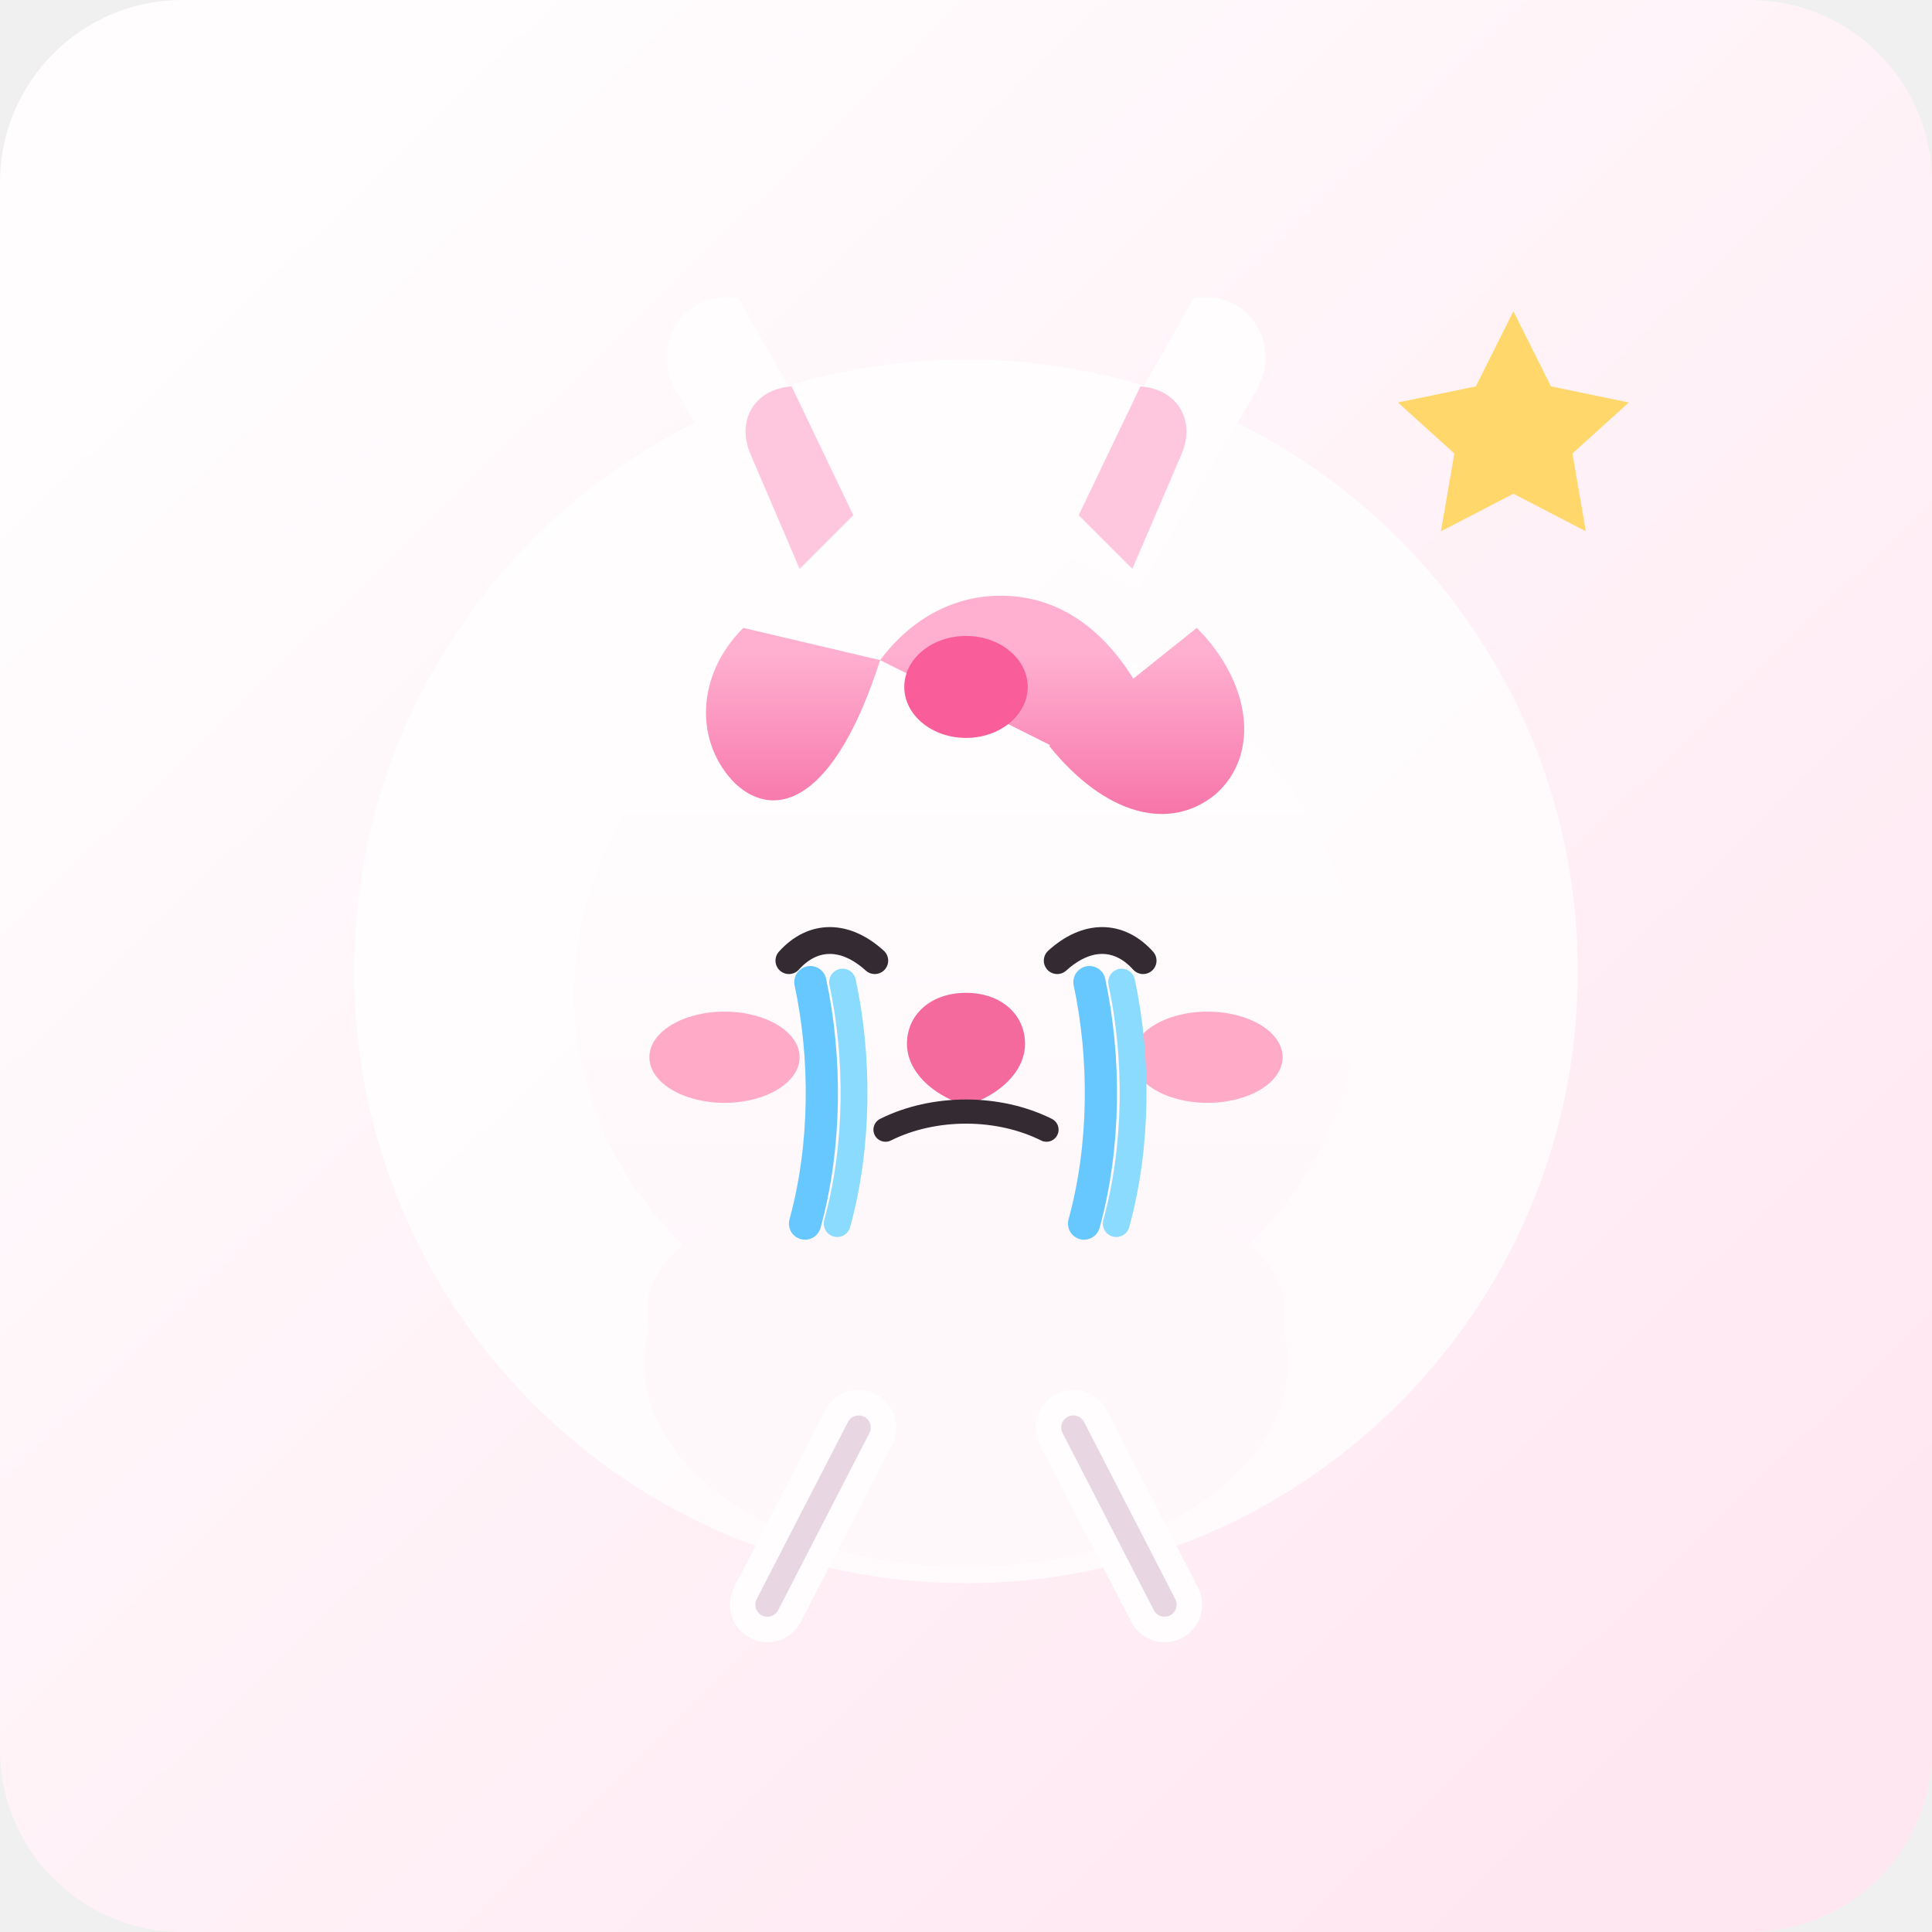
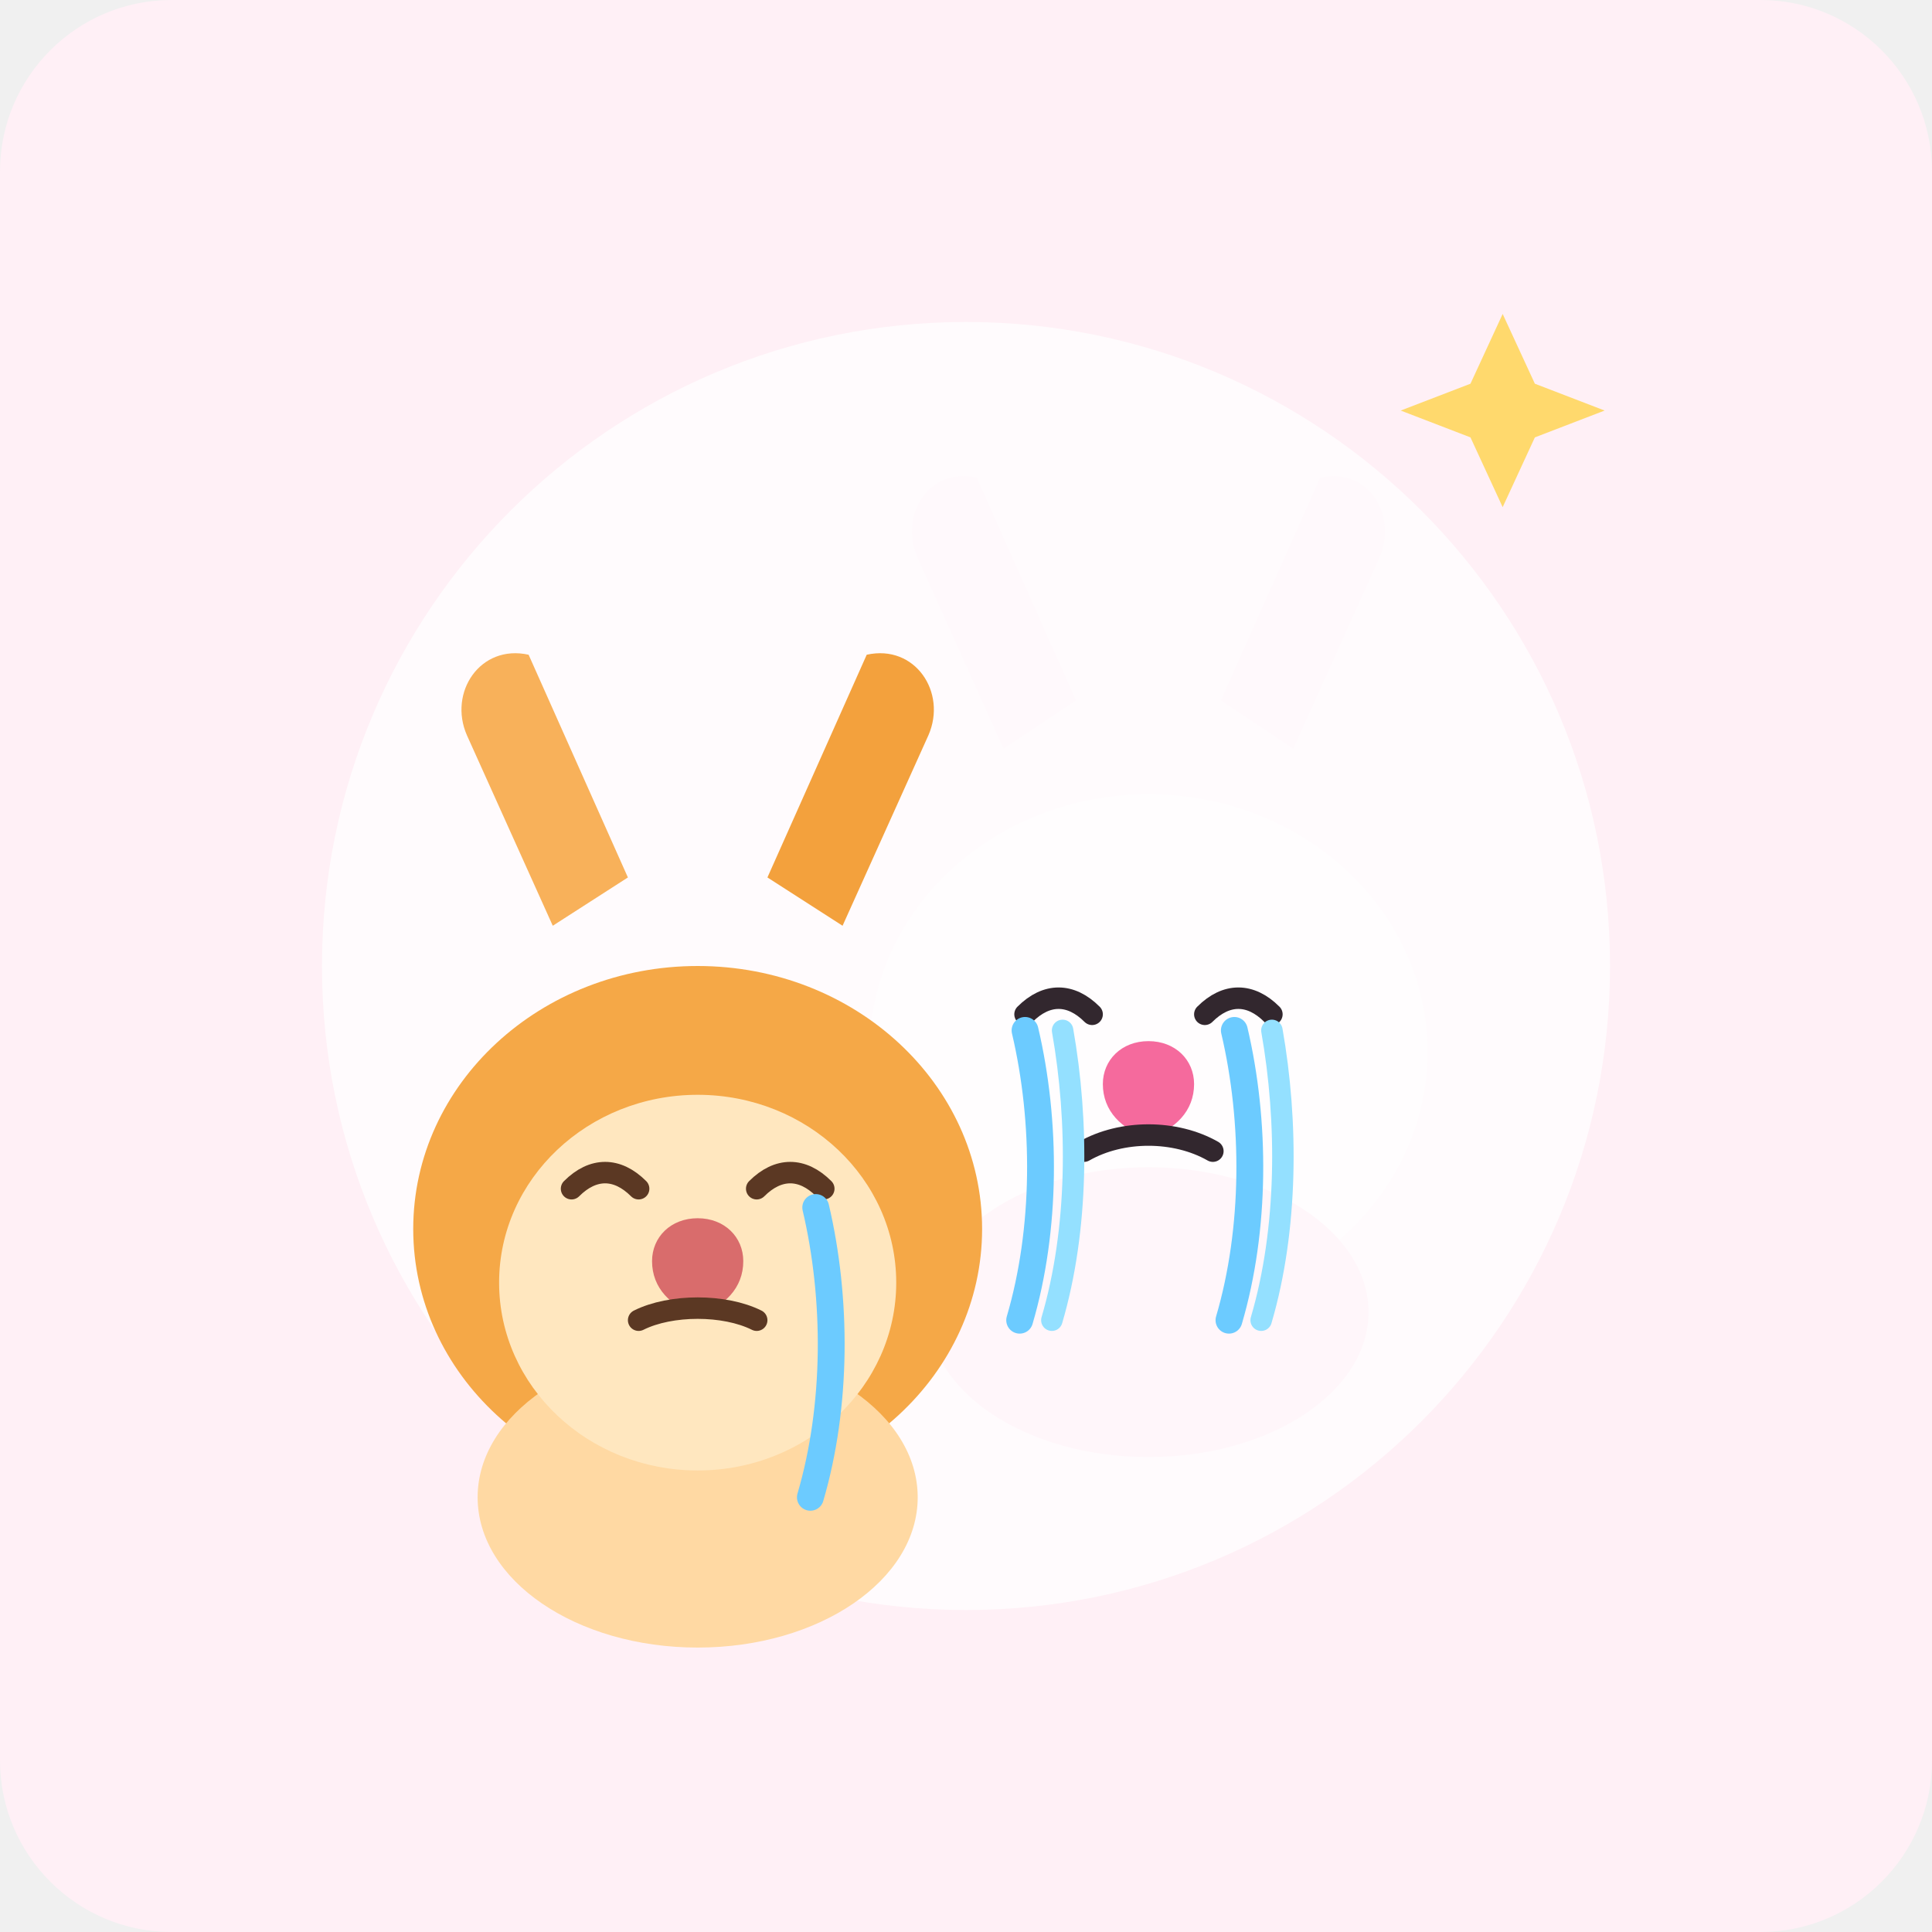
<svg xmlns="http://www.w3.org/2000/svg" width="720" height="720" viewBox="0 0 720 720" fill="none">
-   <defs>
-     <linearGradient id="bg" x1="90" y1="90" x2="632" y2="648" gradientUnits="userSpaceOnUse">
-       <stop stop-color="#FFFDFE" />
-       <stop offset="1" stop-color="#FFE7F1" />
-     </linearGradient>
-     <linearGradient id="fur" x1="360" y1="180" x2="360" y2="548" gradientUnits="userSpaceOnUse">
-       <stop stop-color="#FFFDFE" />
-       <stop offset="1" stop-color="#FFF1F7" />
-     </linearGradient>
-     <linearGradient id="bow" x1="360" y1="136" x2="360" y2="214" gradientUnits="userSpaceOnUse">
-       <stop stop-color="#FFAFD0" />
-       <stop offset="1" stop-color="#F4639D" />
-     </linearGradient>
-   </defs>
-   <rect width="720" height="720" rx="68" fill="url(#bg)" />
-   <circle cx="360" cy="362" r="228" fill="#FFFFFF" fill-opacity="0.76" />
-   <path d="M550 144L564 116L578 144L607 150L586 169L591 198L564 184L537 198L542 169L521 150L550 144Z" fill="#FFD76A" />
-   <g transform="translate(132 108)">
-     <path d="M164 112L120 38C110 21 122 0 143 3L196 96L164 112Z" fill="url(#fur)" />
-     <path d="M292 112L336 38C346 21 334 0 313 3L260 96L292 112Z" fill="url(#fur)" />
-     <path d="M166 104L148 62C142 49 149 37 163 36L186 84L166 104Z" fill="#FFC7DE" />
-     <path d="M290 104L308 62C314 49 307 37 293 36L270 84L290 104Z" fill="#FFC7DE" />
-     <ellipse cx="228" cy="262" rx="146" ry="136" fill="url(#fur)" />
-     <ellipse cx="228" cy="400" rx="120" ry="76" fill="#FFF8FB" />
-     <ellipse cx="163" cy="381" rx="54" ry="38" fill="#FFF8FB" />
-     <ellipse cx="293" cy="381" rx="54" ry="38" fill="#FFF8FB" />
-     <path d="M196 138C208 122 224 114 241 114C262 114 279 126 291 146L260 170L196 138Z" fill="url(#bow)" />
-     <path d="M259 170L314 126C334 146 338 173 321 188C304 202 280 196 259 170Z" fill="url(#bow)" />
-     <path d="M196 138L145 126C127 144 127 169 142 184C157 198 179 191 196 138Z" fill="url(#bow)" />
-     <ellipse cx="228" cy="148" rx="23" ry="19" fill="#F95E9A" />
-     <path d="M162 250C171 240 183 240 194 250" stroke="#342A31" stroke-width="10" stroke-linecap="round" />
-     <path d="M262 250C273 240 285 240 294 250" stroke="#342A31" stroke-width="10" stroke-linecap="round" />
-     <ellipse cx="138" cy="286" rx="28" ry="17" fill="#FFABC8" />
-     <ellipse cx="318" cy="286" rx="28" ry="17" fill="#FFABC8" />
-     <path d="M228 262C241 262 250 270 250 281C250 291 241 300 228 304C215 300 206 291 206 281C206 270 215 262 228 262Z" fill="#F56A9D" />
-     <path d="M198 313C216 304 240 304 258 313" stroke="#342A31" stroke-width="9" stroke-linecap="round" />
-     <path d="M170 258C176 286 176 319 168 348" stroke="#67C8FF" stroke-width="12" stroke-linecap="round" />
-     <path d="M182 258C188 286 188 319 180 348" stroke="#8BDBFF" stroke-width="10" stroke-linecap="round" />
-     <path d="M274 258C280 286 280 319 272 348" stroke="#67C8FF" stroke-width="12" stroke-linecap="round" />
-     <path d="M286 258C292 286 292 319 284 348" stroke="#8BDBFF" stroke-width="10" stroke-linecap="round" />
-     <path d="M188 424L154 490" stroke="#FFFDFE" stroke-width="28" stroke-linecap="round" />
-     <path d="M268 424L302 490" stroke="#FFFDFE" stroke-width="28" stroke-linecap="round" />
-     <path d="M188 424L154 490" stroke="#E8D7E2" stroke-width="9" stroke-linecap="round" />
-     <path d="M268 424L302 490" stroke="#E8D7E2" stroke-width="9" stroke-linecap="round" />
+   <rect width="720" height="720" rx="64" fill="#FFF0F6" />
+   <circle cx="360" cy="360" r="240" fill="#FFFFFF" fill-opacity="0.76" />
+   <path d="M548 143L560 117L572 143L598 153L572 163L560 189L548 163L522 153L548 143Z" fill="#FFD96D" />
+   <g transform="translate(96 126)">
+     <g transform="translate(204 54)">
+       <path d="M74 99L42 28C35 12 46 -6 64 -2L101 81L74 99Z" fill="#FFF9FC" />
+       <path d="M182 99L214 28C221 12 210 -6 192 -2L155 81L182 99Z" fill="#FFF9FC" />
+       <ellipse cx="128" cy="212" rx="104" ry="96" fill="#FFFDFE" />
+       <ellipse cx="128" cy="309" rx="82" ry="54" fill="#FFF6FA" />
+       <path d="M82 198C90 190 99 190 107 198" stroke="#32272E" stroke-width="8" stroke-linecap="round" />
+       <path d="M149 198C157 190 166 190 174 198" stroke="#32272E" stroke-width="8" stroke-linecap="round" />
+       <path d="M128 208C138 208 145 215 145 224C145 234 138 241 128 244C118 241 111 234 111 224C111 215 118 208 128 208Z" fill="#F56A9D" />
+       <path d="M104 249C118 241 138 241 152 249" stroke="#32272E" stroke-width="8" stroke-linecap="round" />
+       <path d="M82 204C90 238 90 278 80 312" stroke="#6CCBFF" stroke-width="10" stroke-linecap="round" />
+       <path d="M96 204C102 238 102 278 92 312" stroke="#94E0FF" stroke-width="8" stroke-linecap="round" />
+       <path d="M160 204C168 238 168 278 158 312" stroke="#6CCBFF" stroke-width="10" stroke-linecap="round" />
+       <path d="M174 204C180 238 180 278 170 312" stroke="#94E0FF" stroke-width="8" stroke-linecap="round" />
+     </g>
+     <g transform="translate(34 118)">
+       <path d="M76 101L44 30C37 14 49 -4 67 0L104 83L76 101Z" fill="#F8B15A" />
+       <path d="M184 101L216 30C223 14 211 -4 193 0L156 83L184 101Z" fill="#F3A13D" />
+       <ellipse cx="130" cy="214" rx="106" ry="98" fill="#F5A847" />
+       <ellipse cx="130" cy="314" rx="82" ry="56" fill="#FFD9A3" />
+       <ellipse cx="130" cy="234" rx="74" ry="70" fill="#FFE7BF" />
+       <path d="M83 199C91 191 100 191 108 199" stroke="#5B3823" stroke-width="8" stroke-linecap="round" />
+       <path d="M152 199C160 191 169 191 177 199" stroke="#5B3823" stroke-width="8" stroke-linecap="round" />
+       <path d="M130 210C140 210 147 217 147 226C147 236 140 243 130 246C120 243 113 236 113 226C113 217 120 210 130 210Z" fill="#D96C6C" />
+       <path d="M108 248C120 242 140 242 152 248" stroke="#5B3823" stroke-width="8" stroke-linecap="round" />
+       <path d="M174 206C182 240 182 280 172 314" stroke="#6CCBFF" stroke-width="10" stroke-linecap="round" />
+     </g>
  </g>
</svg>
